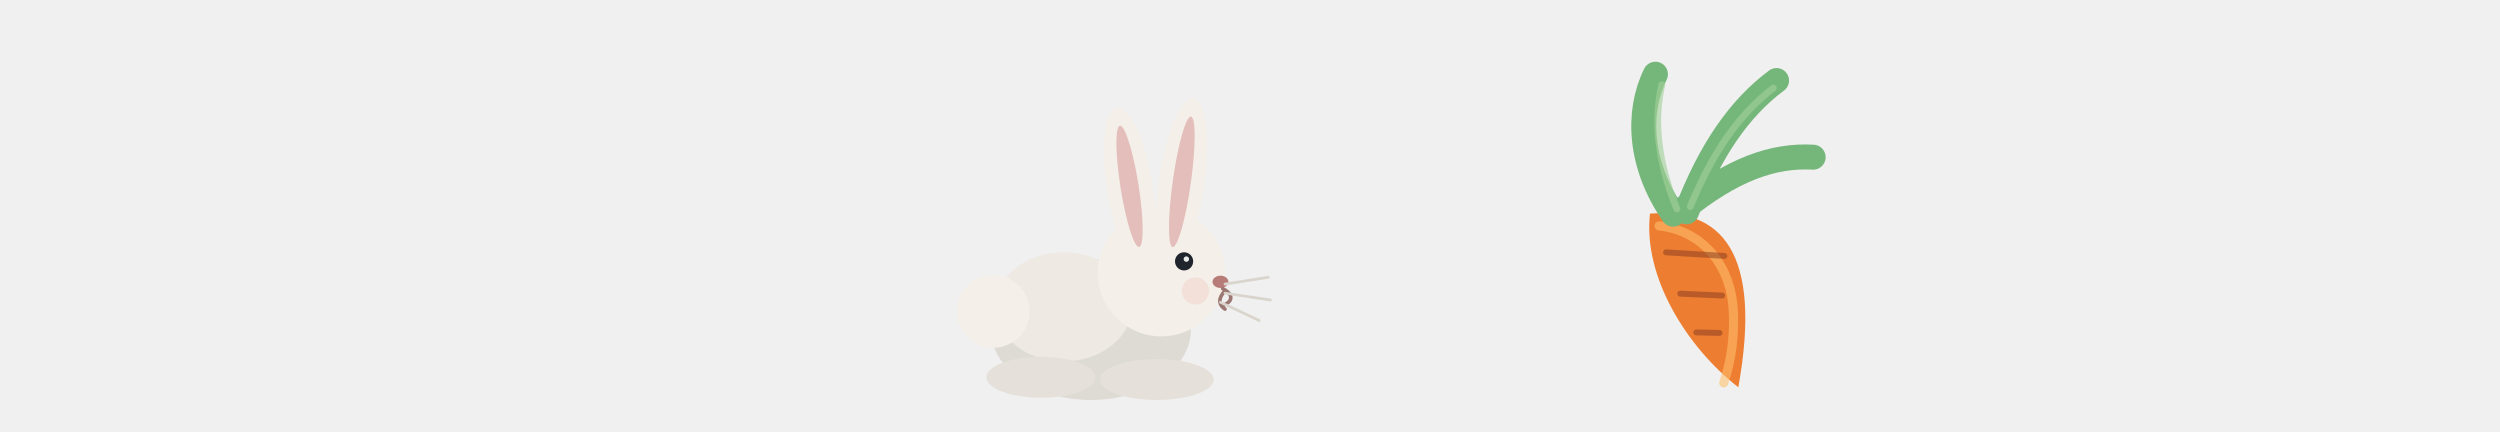
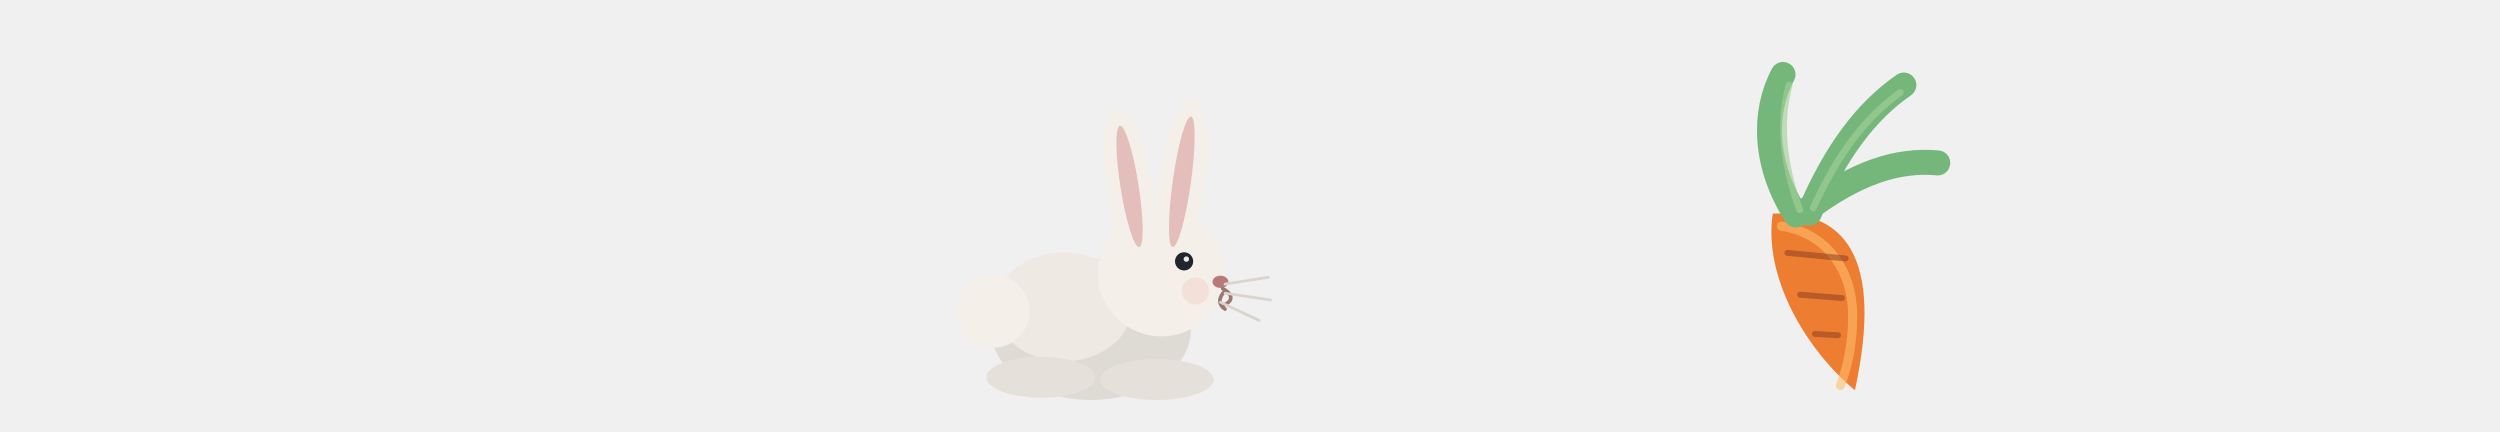
<svg xmlns="http://www.w3.org/2000/svg" width="1100" height="190" viewBox="0 0 1100 190" role="img" aria-labelledby="title description">
  <style>
-     .rabbit-position { transform-origin: 480px 145px; animation: rabbit-hop 6s cubic-bezier(.35,.05,.22,1) infinite; }
-     .rabbit-body { transform-box: fill-box; transform-origin: center bottom; animation: rabbit-squash 6s ease-in-out infinite; }
-     .rabbit-ear-left { transform-box: fill-box; transform-origin: center bottom; animation: ear-left 6s ease-in-out infinite; }
-     .rabbit-ear-right { transform-box: fill-box; transform-origin: center bottom; animation: ear-right 6s ease-in-out infinite; }
-     .carrot { transform-box: fill-box; transform-origin: center bottom; animation: carrot-surprise 6s ease-in-out infinite; }
-     .carrot-leaves { transform-box: fill-box; transform-origin: center bottom; animation: leaves-flutter 6s ease-in-out infinite; }
-     .surprise { opacity: 0; animation: surprise-pop 6s ease-out infinite; }
+     .scene { transform-origin: center; animation: scene-loop 7.2s ease-in-out infinite; }
+     .rabbit-position { transform-origin: 480px 145px; animation: rabbit-hop 7.2s linear infinite; }
+     .rabbit-body { transform-box: fill-box; transform-origin: center bottom; animation: rabbit-squash 7.2s ease-in-out infinite; }
+     .rabbit-ear-left { transform-box: fill-box; transform-origin: center bottom; animation: ear-left 7.2s ease-in-out infinite; }
+     .rabbit-ear-right { transform-box: fill-box; transform-origin: center bottom; animation: ear-right 7.2s ease-in-out infinite; }
+     .carrot { transform-box: fill-box; transform-origin: center bottom; animation: carrot-surprise 7.2s ease-in-out infinite; }
+     .carrot-leaves { transform-box: fill-box; transform-origin: center bottom; animation: leaves-flutter 7.2s ease-in-out infinite; }
+     .surprise { opacity: 0; animation: surprise-pop 7.2s ease-out infinite; }
+     @keyframes scene-loop {
+       0%,76% { opacity: 1; }
+       84%,92% { opacity: 0; }
+       100% { opacity: 1; }
+     }
    @keyframes rabbit-hop {
-       0%,10%,100% { transform: translate(0,0); }
-       2% { transform: translate(0,4px); }
-       4.8% { transform: translate(42px,-34px) rotate(-3deg); }
-       7% { transform: translate(76px,0) rotate(1deg); }
-       8% { transform: translate(76px,3px) scale(1.04,.96); }
-       14% { transform: translate(76px,0); }
-       16% { transform: translate(76px,4px); }
-       18.8% { transform: translate(116px,-26px) rotate(3deg); }
-       21% { transform: translate(146px,0) rotate(-1deg); }
-       22% { transform: translate(146px,3px) scale(1.04,.96); }
-       28%,96% { transform: translate(146px,0); }
+       0%,8% { transform: translate(0,0); }
+       10% { transform: translate(0,2px) scale(1.015,.985); }
+       15% { transform: translate(31px,-22px) rotate(-1.2deg); }
+       20% { transform: translate(62px,0); }
+       22% { transform: translate(62px,2px) scale(1.015,.985); }
+       28% { transform: translate(62px,0); }
+       30% { transform: translate(62px,2px) scale(1.012,.988); }
+       35% { transform: translate(91px,-18px) rotate(1deg); }
+       40% { transform: translate(120px,0); }
+       42% { transform: translate(120px,2px) scale(1.015,.985); }
+       47%,84% { transform: translate(120px,0); }
+       84.01%,100% { transform: translate(0,0); }
    }
    @keyframes rabbit-squash {
-       0%,1.5%,8.5%,15.5%,22.5%,100% { transform: scale(1); }
-       2%,8%,16%,22% { transform: scale(1.06,.94); }
-       5%,19% { transform: scale(.98,1.03); }
+       0%,9%,16%,21%,29%,36%,41%,100% { transform: scale(1); }
+       10%,22%,30%,42% { transform: scale(1.025,.975); }
+       15%,35% { transform: scale(.99,1.012); }
    }
    @keyframes ear-left {
-       0%,2%,12%,16%,26%,100% { transform: rotate(0); }
-       5%,19% { transform: rotate(-14deg); }
-       8%,22% { transform: rotate(8deg); }
+       0%,10%,24%,30%,45%,100% { transform: rotate(0); }
+       15%,35% { transform: rotate(-7deg); }
+       21%,41% { transform: rotate(4deg); }
    }
    @keyframes ear-right {
-       0%,2%,12%,16%,26%,100% { transform: rotate(0); }
-       5%,19% { transform: rotate(12deg); }
-       8%,22% { transform: rotate(-7deg); }
+       0%,10%,24%,30%,45%,100% { transform: rotate(0); }
+       15%,35% { transform: rotate(6deg); }
+       21%,41% { transform: rotate(-4deg); }
    }
    @keyframes carrot-surprise {
-       0%,20%,32%,100% { transform: translateY(0) rotate(0); }
-       22% { transform: translateY(-13px) rotate(8deg); }
-       24% { transform: translateY(0) rotate(-6deg); }
-       27% { transform: translateY(-5px) rotate(3deg); }
+       0%,40%,54%,100% { transform: translateY(0) rotate(0); }
+       43% { transform: translateY(-7px) rotate(4deg); }
+       46% { transform: translateY(0) rotate(-3deg); }
+       49% { transform: translateY(-2px) rotate(1deg); }
    }
    @keyframes leaves-flutter {
-       0%,20%,33%,100% { transform: rotate(0); }
-       22% { transform: rotate(-12deg); }
-       25% { transform: rotate(9deg); }
-       28% { transform: rotate(-4deg); }
+       0%,40%,55%,100% { transform: rotate(0); }
+       43% { transform: rotate(-7deg); }
+       47% { transform: rotate(5deg); }
+       51% { transform: rotate(-2deg); }
    }
    @keyframes surprise-pop {
-       0%,20%,30%,100% { opacity: 0; transform: scale(.7); }
-       22%,25% { opacity: .8; transform: scale(1); }
+       0%,40%,51%,100% { opacity: 0; transform: scale(.8); }
+       43%,46% { opacity: .55; transform: scale(1); }
    }
    @media (prefers-reduced-motion: reduce) {
-       .rabbit-position,.rabbit-body,.rabbit-ear-left,.rabbit-ear-right,.carrot,.carrot-leaves,.surprise { animation: none !important; }
+       .scene,.rabbit-position,.rabbit-body,.rabbit-ear-left,.rabbit-ear-right,.carrot,.carrot-leaves,.surprise { animation: none !important; }
    }
  </style>
-   <g class="rabbit-position">
-     <g class="rabbit-body">
-       <ellipse cx="480" cy="145" rx="44" ry="31" fill="#dedbd4" />
-       <ellipse cx="468" cy="135" rx="30" ry="24" fill="#eeeae3" />
-       <circle cx="511" cy="120" r="28" fill="#f4f0e9" />
-       <g class="rabbit-ear-left">
-         <ellipse cx="497" cy="82" rx="10" ry="35" fill="#f4f0e9" transform="rotate(-9 497 82)" />
-         <ellipse cx="497" cy="82" rx="4" ry="27" fill="#d9a09d" opacity=".62" transform="rotate(-9 497 82)" />
+   <g class="scene">
+     <g class="rabbit-position">
+       <g class="rabbit-body">
+         <ellipse cx="480" cy="145" rx="44" ry="31" fill="#dedbd4" />
+         <ellipse cx="468" cy="135" rx="30" ry="24" fill="#eeeae3" />
+         <circle cx="511" cy="120" r="28" fill="#f4f0e9" />
+         <g class="rabbit-ear-left">
+           <ellipse cx="497" cy="82" rx="10" ry="35" fill="#f4f0e9" transform="rotate(-9 497 82)" />
+           <ellipse cx="497" cy="82" rx="4" ry="27" fill="#d9a09d" opacity=".62" transform="rotate(-9 497 82)" />
+         </g>
+         <g class="rabbit-ear-right">
+           <ellipse cx="520" cy="80" rx="10" ry="37" fill="#f4f0e9" transform="rotate(8 520 80)" />
+           <ellipse cx="520" cy="80" rx="4" ry="29" fill="#d9a09d" opacity=".62" transform="rotate(8 520 80)" />
+         </g>
+         <circle cx="521" cy="115" r="4" fill="#20242d" />
+         <circle cx="522" cy="114" r="1.2" fill="#fff" opacity=".9" />
+         <ellipse cx="537" cy="124" rx="3.5" ry="2.7" fill="#b87c78" />
+         <path d="M538 127c4 2 5 5 1 7M539 128c-3 3-3 6 0 8" fill="none" stroke="#9c7772" stroke-width="1.6" stroke-linecap="round" />
+         <circle cx="526" cy="128" r="6" fill="#e9a29b" opacity=".2" />
+         <path d="m539 125 19-3m-19 7 20 3m-22 1 17 8" fill="none" stroke="#d9d4cc" stroke-width="1.2" stroke-linecap="round" />
+         <circle cx="437" cy="137" r="16" fill="#f4f0e9" />
+         <ellipse cx="458" cy="166" rx="24" ry="9" fill="#e5e1da" />
+         <ellipse cx="509" cy="167" rx="25" ry="9" fill="#e5e1da" />
      </g>
-       <g class="rabbit-ear-right">
-         <ellipse cx="520" cy="80" rx="10" ry="37" fill="#f4f0e9" transform="rotate(8 520 80)" />
-         <ellipse cx="520" cy="80" rx="4" ry="29" fill="#d9a09d" opacity=".62" transform="rotate(8 520 80)" />
+     </g>
+     <g class="carrot" transform="translate(780 94) rotate(-8)">
+       <path d="M0 0c31 3 46 25 25 82C6 61-8 27 0 0Z" fill="#ed7d31" />
+       <path d="M3 6c17 5 27 20 26 39-1 13-5 25-10 34" fill="none" stroke="#ffc06a" stroke-width="4" stroke-linecap="round" opacity=".58" />
+       <path d="m4 18 25 6M7 37l18 4M11 55l10 2" stroke="#7f361e" stroke-width="2.6" stroke-linecap="round" opacity=".48" />
+       <g class="carrot-leaves">
+         <path d="M10 2C-1-22 2-45 13-60M16 2c15-25 31-41 49-50M14 1c25-14 44-17 61-13" fill="none" stroke="#75b77a" stroke-width="11" stroke-linecap="round" />
+         <path d="M12 0C7-23 9-41 15-55M18 0c14-22 28-36 45-45" fill="none" stroke="#a1d09a" stroke-width="3" stroke-linecap="round" opacity=".62" />
      </g>
-       <circle cx="521" cy="115" r="4" fill="#20242d" />
-       <circle cx="522" cy="114" r="1.2" fill="#fff" opacity=".9" />
-       <ellipse cx="537" cy="124" rx="3.5" ry="2.7" fill="#b87c78" />
-       <path d="M538 127c4 2 5 5 1 7M539 128c-3 3-3 6 0 8" fill="none" stroke="#9c7772" stroke-width="1.6" stroke-linecap="round" />
-       <circle cx="526" cy="128" r="6" fill="#e9a29b" opacity=".2" />
-       <path d="m539 125 19-3m-19 7 20 3m-22 1 17 8" fill="none" stroke="#d9d4cc" stroke-width="1.2" stroke-linecap="round" />
-       <circle cx="437" cy="137" r="16" fill="#f4f0e9" />
-       <ellipse cx="458" cy="166" rx="24" ry="9" fill="#e5e1da" />
-       <ellipse cx="509" cy="167" rx="25" ry="9" fill="#e5e1da" />
+     </g>
+     <g class="surprise" fill="none" stroke="#f5d14b" stroke-width="3" stroke-linecap="round">
+       <path d="m830 52 9-11M845 61l13-5M819 38l2-13" />
    </g>
  </g>
-   <g class="carrot" transform="translate(726 94) rotate(-10)">
-     <path d="M0 0c31 3 46 25 25 82C6 61-8 27 0 0Z" fill="#ed7d31" />
-     <path d="M3 6c17 5 27 20 26 39-1 13-5 25-10 34" fill="none" stroke="#ffc06a" stroke-width="4" stroke-linecap="round" opacity=".58" />
-     <path d="m4 18 25 6M7 37l18 4M11 55l10 2" stroke="#7f361e" stroke-width="2.6" stroke-linecap="round" opacity=".48" />
-     <g class="carrot-leaves">
-       <path d="M10 2C-1-22 2-45 13-60M16 2c15-25 31-41 49-50M14 1c25-14 44-17 61-13" fill="none" stroke="#75b77a" stroke-width="11" stroke-linecap="round" />
-       <path d="M12 0C7-23 9-41 15-55M18 0c14-22 28-36 45-45" fill="none" stroke="#a1d09a" stroke-width="3" stroke-linecap="round" opacity=".62" />
-     </g>
-   </g>
-   <g class="surprise" fill="none" stroke="#f5d14b" stroke-width="3" stroke-linecap="round">
-     <path d="m776 52 9-11M791 61l13-5M765 38l2-13" />
-   </g>
</svg>
